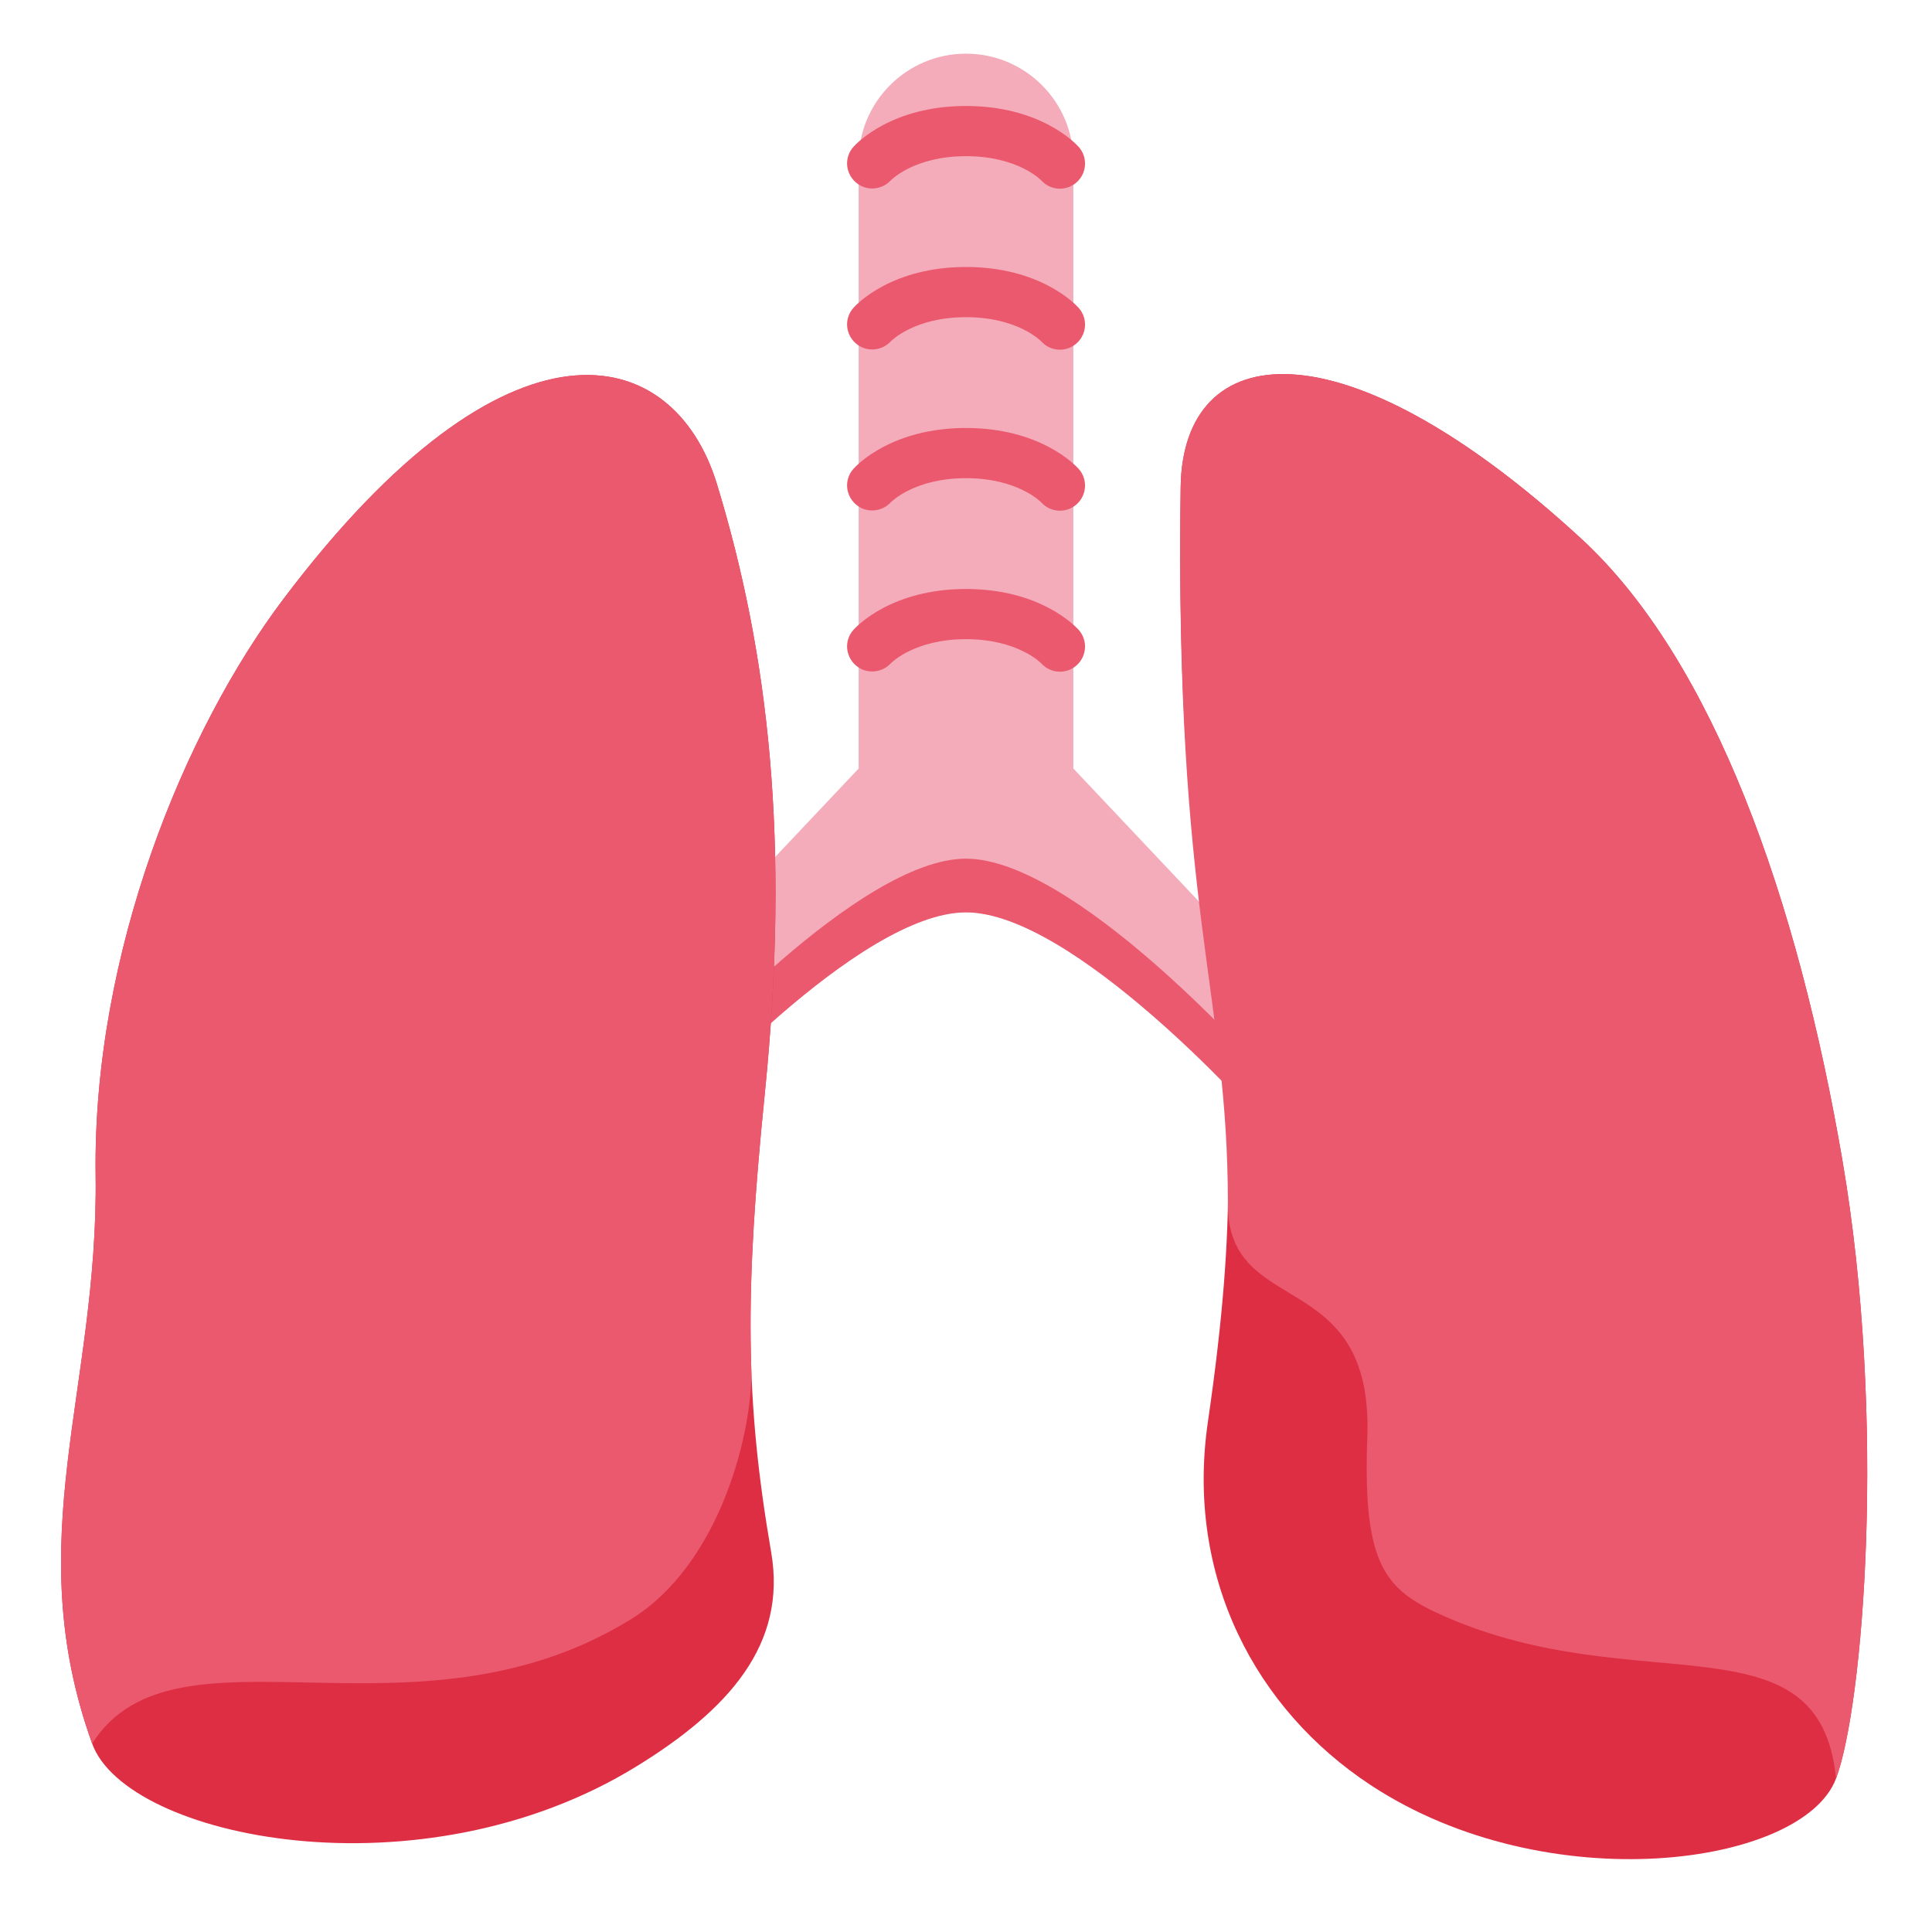
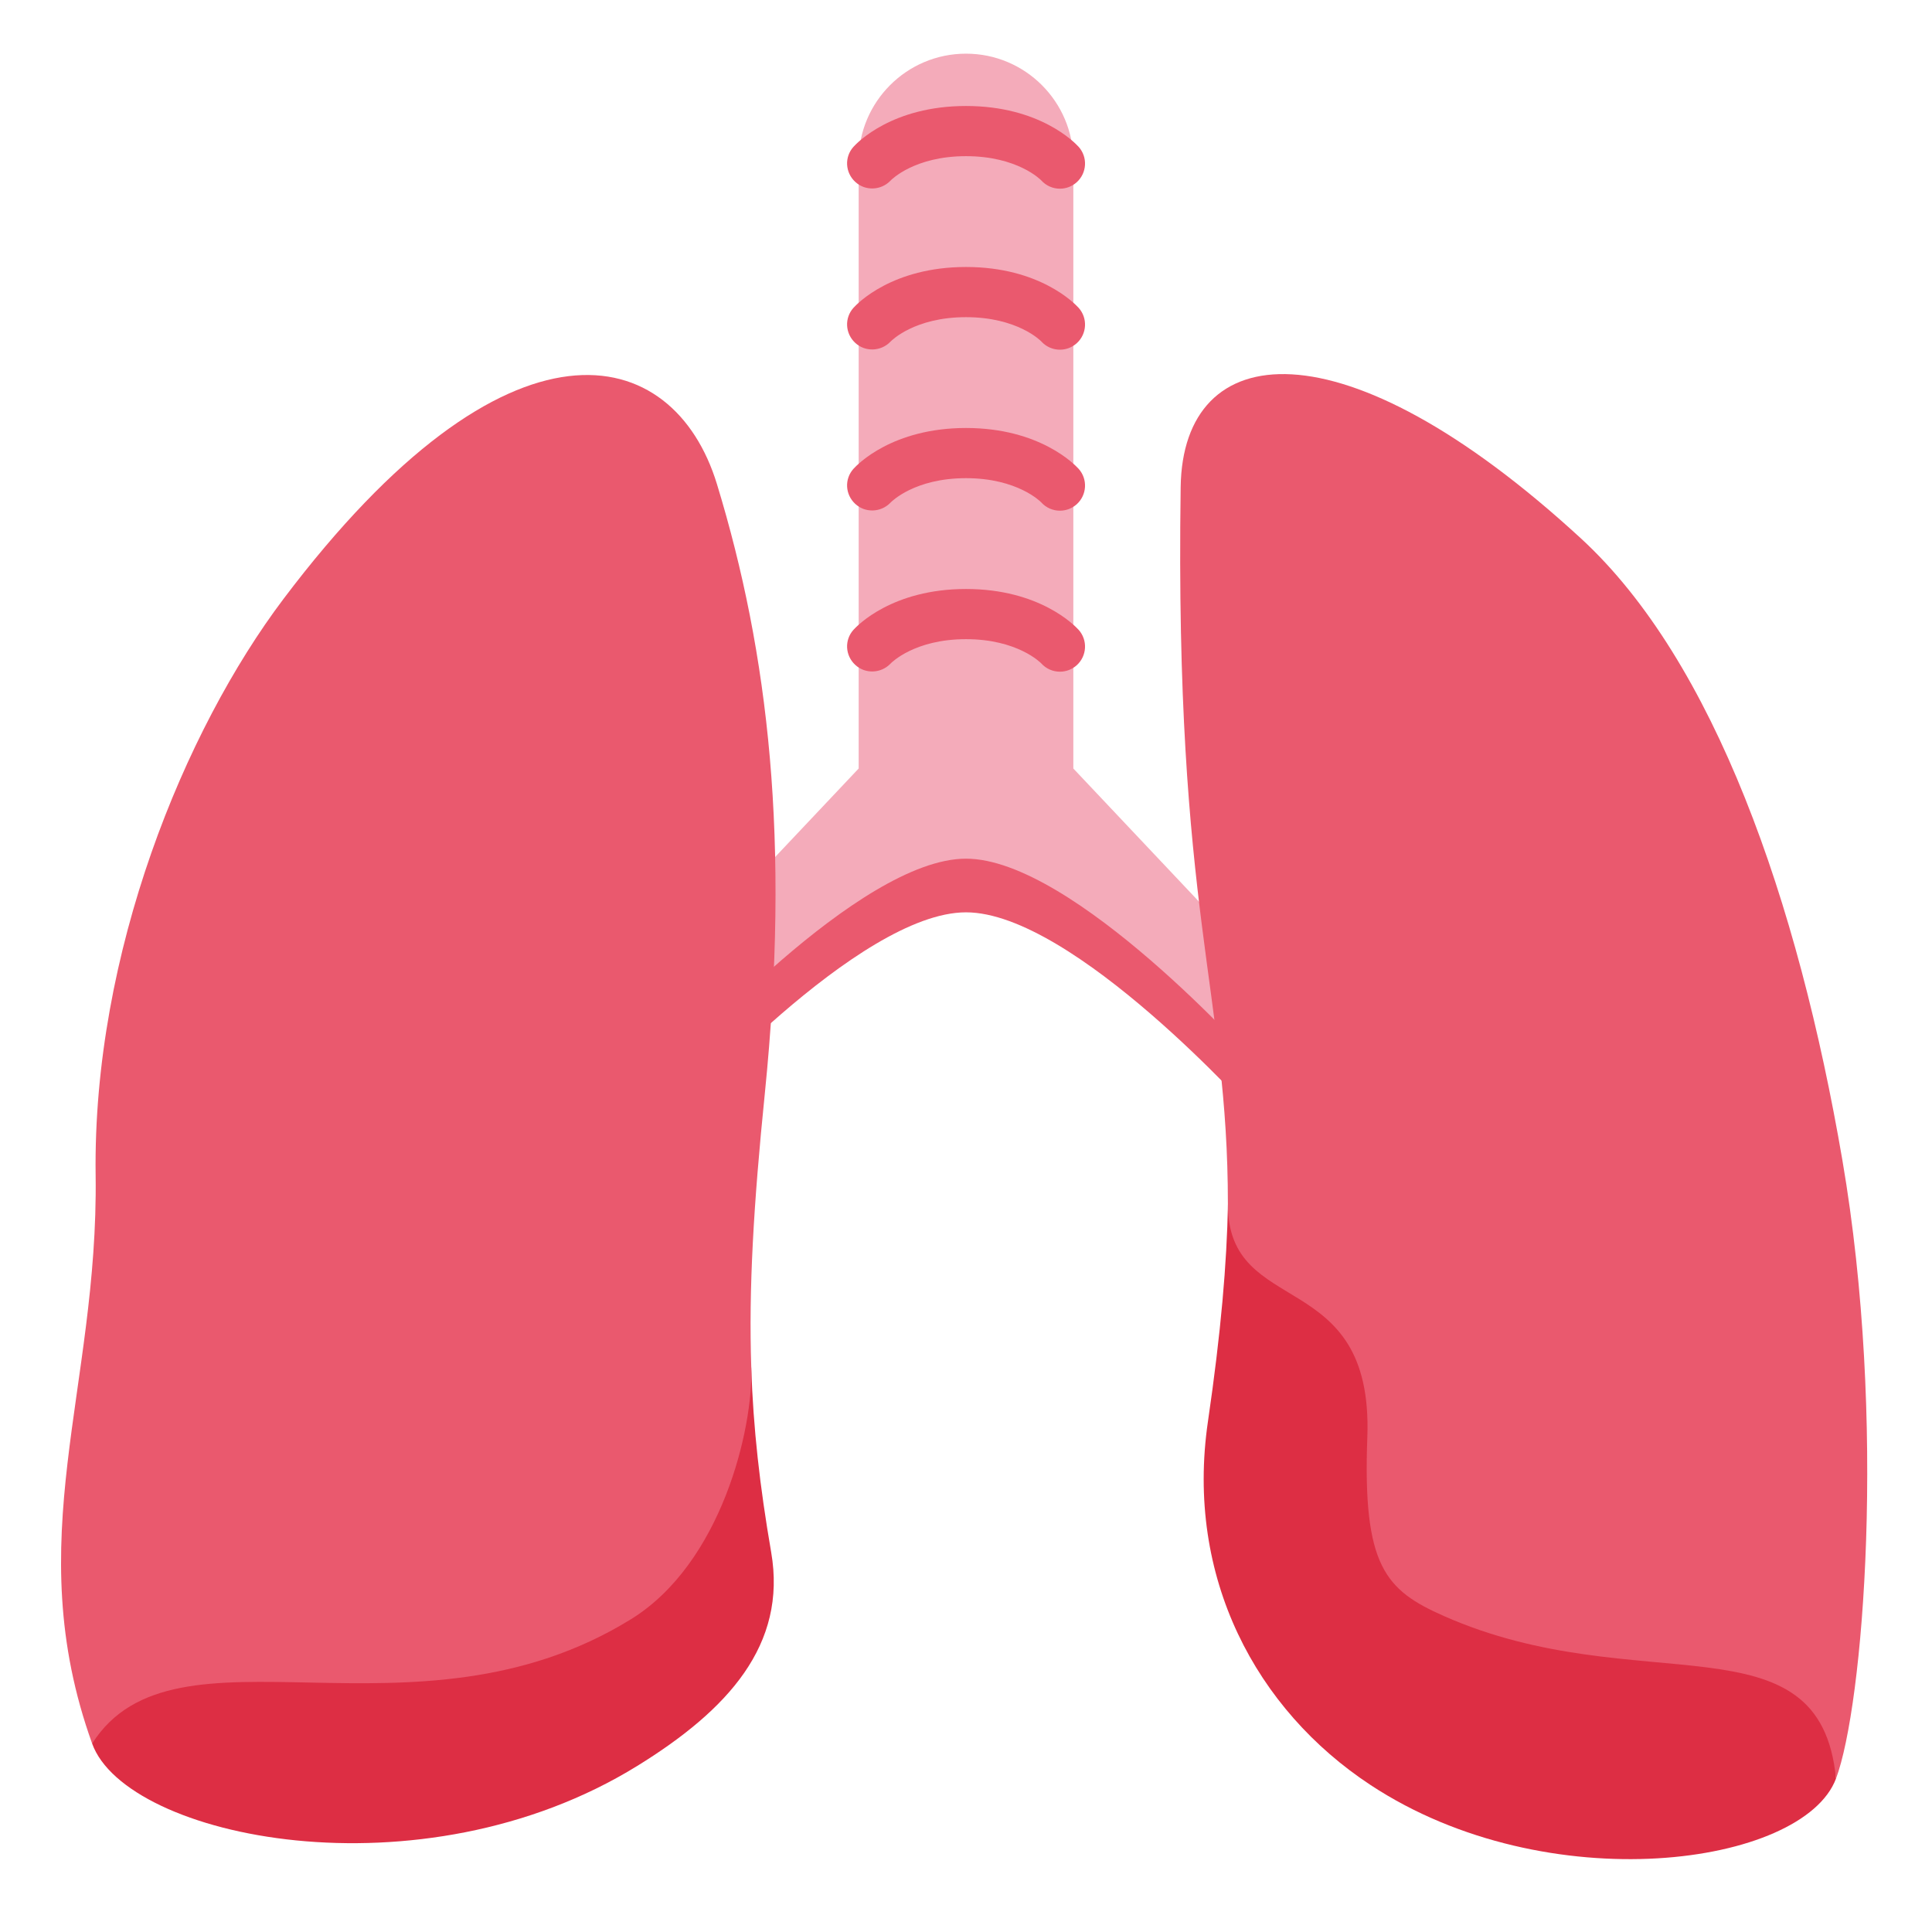
<svg xmlns="http://www.w3.org/2000/svg" viewBox="0 0 36 36">
-   <path fill="#F4ABBA" d="M24.625 19.219L20 14.32V3c0-1.104-.896-2-2-2s-2 .896-2 2v11.32l-4.625 4.9c-.432.345-.501.974-.156 1.406.198.246.488.374.781.374.219 0 .44-.071.624-.219C12.625 20.781 16 17 18 17s5.375 3.781 5.375 3.781c.185.148.405.219.624.219.294 0 .584-.129.782-.375.345-.432.275-1.061-.156-1.406z" />
-   <path fill="#EA596E" d="M24.781 19.625c-.198.246-.488.375-.782.375-.219 0-.439-.071-.624-.219C23.375 19.781 20 16 18 16s-5.375 3.781-5.375 3.781c-.185.148-.405.219-.625.219-.293 0-.584-.128-.781-.375-.033-.042-.044-.091-.07-.136-.209.348-.199.8.07 1.136.198.247.488.375.781.375.219 0 .44-.071.624-.219C12.625 20.781 16 17 18 17s5.375 3.781 5.375 3.781c.185.148.405.219.624.219.294 0 .584-.129.782-.375.268-.336.278-.788.07-1.136-.026.045-.037.095-.07.136z" />
-   <path fill="#DD2E44" d="M13.36 9.023c-.811-2.656-3.881-3.427-8.079 2.139-1.842 2.442-3.555 6.594-3.499 10.737.054 3.996-1.431 6.788-.065 10.59.633 1.762 6.119 2.911 10.158.416 1.691-1.044 2.792-2.257 2.495-3.98-.487-2.826-.495-4.843-.119-8.554.475-4.694.072-8.192-.891-11.348z" />
-   <path fill="#EA596E" d="M13.36 9.023c-.811-2.656-3.881-3.427-8.079 2.139-1.842 2.442-3.555 6.594-3.499 10.737.054 3.996-1.431 6.788-.065 10.59 1.545-2.436 6 .178 10.04-2.317 1.691-1.044 2.28-3.56 2.242-4.693-.049-1.464.041-3.017.253-5.109.474-4.693.071-8.191-.892-11.347z" />
-   <path fill="#DD2E44" d="M22 9.075c.04-2.777 3.003-3.141 7.459.958 2.483 2.284 4.044 6.757 4.871 11.584.832 4.856.387 10.182-.119 11.525-.614 1.628-5.371 2.294-8.673.119-2.128-1.401-3.455-3.863-3.03-6.772 1.129-7.723-.653-7.248-.508-17.414z" />
-   <path fill="#EA596E" d="M22 9.075c.04-2.777 3.003-3.141 7.459.958 2.483 2.284 4.044 6.757 4.871 11.584.832 4.856.387 10.182-.119 11.525-.297-3.089-3.683-1.426-7.307-3.03-1.089-.482-1.515-.926-1.426-3.327.119-3.208-2.598-2.198-2.598-4.34.001-3.97-.994-5.397-.88-13.37zm-2.25-5.559c-.128 0-.255-.052-.348-.155-.012-.013-.444-.451-1.402-.451s-1.389.437-1.407.456c-.177.185-.471.196-.658.022-.187-.174-.203-.462-.032-.652.07-.078.723-.761 2.097-.761s2.027.683 2.098.76c.173.192.157.488-.035.661-.089.08-.202.12-.313.12zm0 3c-.128 0-.255-.052-.348-.155-.012-.013-.444-.451-1.402-.451s-1.389.437-1.407.456c-.177.185-.471.196-.658.022s-.203-.462-.032-.652c.07-.078.723-.761 2.097-.761s2.027.683 2.098.76c.173.192.157.488-.035.661-.089.08-.202.12-.313.12zm0 3c-.128 0-.255-.052-.348-.155-.012-.013-.444-.451-1.402-.451s-1.389.437-1.407.456c-.177.184-.471.196-.658.022-.187-.174-.203-.462-.032-.652.07-.078.723-.761 2.097-.761s2.027.683 2.098.76c.173.192.157.488-.035.661-.089.08-.202.12-.313.12zm0 3c-.128 0-.255-.052-.348-.155-.012-.013-.444-.451-1.402-.451s-1.389.437-1.407.456c-.177.185-.471.196-.658.022s-.203-.462-.032-.652c.07-.078.723-.761 2.097-.761s2.027.683 2.098.76c.173.192.157.488-.035.661-.089.08-.202.12-.313.12z" />
+   <path d="M 25.538,33.261 c -2.128,-1.401 -3.455,-3.863 -3.03,-6.772 c 0.244,-1.667 0.352,-2.952 0.373,-4.044 c 10,0 11.33,6.697 11.33,10.697 c -0.614,1.628 -5.371,2.294 -8.673,0.119 Z" fill="#DD2E44" />
+   <path d="M 11.875,32.905 c -4.039,2.495 -9.525,1.346 -10.158,-0.416 c 0,-4 6.281,-7.01 12.281,-7.01 c 0.038,1.133 0.159,2.213 0.372,3.446 c 0.297,1.723 -0.804,2.936 -2.495,3.98 Z" fill="#DD2E44" />
+   <path fill="#F4ABBA" d="M 18,16.5 c -2,0 -5.375,3.781 -5.376,3.781 c -0.184,0.148 -0.405,0.219 -0.624,0.219 c -0.293,0 -0.583,0.372 -0.781,0.126 c -0.345,-0.432 -0.276,-1.061 0.156,-1.406 l 4.625,-4.9 v-11.32 c 0,-1.104 0.896,-2 2,-2 s 2,0.896 2,2 v11.32 l 4.625,4.9 c 0.432,0.345 0.501,0.974 0.156,1.406 c -0.198,0.246 -0.488,-0.126 -0.781,-0.126 c -0.219,0 -0.44,-0.071 -0.624,-0.219 c -0.001,0 -3.376,-3.781 -5.376,-3.781 Z" />
+   <path fill="#EA596E" d="M 18,17 c -2,0 -5.375,3.781 -5.376,3.781 c -0.184,0.148 -0.405,0.219 -0.624,0.219 c -0.293,0 -0.583,-0.128 -0.781,-0.375 c -0.269,-0.336 -0.279,-0.788 -0.07,-1.136 c 0.026,0.045 0.037,0.094 0.07,0.136 c 0.197,0.247 0.488,0.375 0.781,0.375 c 0.22,0 0.44,-0.071 0.625,-0.219 c 0,0 3.375,-3.781 5.375,-3.781 s 5.375,3.781 5.375,3.781 c 0.185,0.148 0.405,0.219 0.625,0.219 c 0.293,0 0.584,-0.128 0.781,-0.375 c 0.033,-0.042 0.044,-0.091 0.07,-0.136 c 0.209,0.348 0.199,0.8 -0.07,1.136 c -0.198,0.247 -0.488,0.375 -0.781,0.375 c -0.219,0 -0.44,-0.071 -0.624,-0.219 c -0.001,0 -3.376,-3.781 -5.376,-3.781 Z" />
+   <path fill="#EA596E" d="M 19.75,3.516 c -0.128,0 -0.255,-0.052 -0.348,-0.155 c -0.012,-0.013 -0.444,-0.451 -1.402,-0.451 s -1.389,0.437 -1.407,0.456 c -0.177,0.185 -0.471,0.196 -0.658,0.022 s -0.203,-0.462 -0.032,-0.652 c 0.07,-0.078 0.723,-0.761 2.097,-0.761 s 2.027,0.683 2.098,0.76 c 0.173,0.192 0.157,0.488 -0.035,0.661 c -0.089,0.08 -0.202,0.12 -0.313,0.12 Z" />
+   <path fill="#EA596E" d="M 19.75,6.516 c -0.128,0 -0.255,-0.052 -0.348,-0.155 c -0.012,-0.013 -0.444,-0.451 -1.402,-0.451 s -1.389,0.437 -1.407,0.456 c -0.177,0.185 -0.471,0.196 -0.658,0.022 s -0.203,-0.462 -0.032,-0.652 c 0.07,-0.078 0.723,-0.761 2.097,-0.761 s 2.027,0.683 2.098,0.76 c 0.173,0.192 0.157,0.488 -0.035,0.661 c -0.089,0.08 -0.202,0.12 -0.313,0.12 Z" />
+   <path fill="#EA596E" d="M 19.75,9.516 c -0.128,0 -0.255,-0.052 -0.348,-0.155 c -0.012,-0.013 -0.444,-0.451 -1.402,-0.451 s -1.389,0.437 -1.407,0.456 c -0.177,0.185 -0.471,0.196 -0.658,0.022 s -0.203,-0.462 -0.032,-0.652 c 0.07,-0.078 0.723,-0.761 2.097,-0.761 s 2.027,0.683 2.098,0.76 c 0.173,0.192 0.157,0.488 -0.035,0.661 c -0.089,0.08 -0.202,0.12 -0.313,0.12 Z" />
+   <path fill="#EA596E" d="M 19.75,12.516 c -0.128,0 -0.255,-0.052 -0.348,-0.155 c -0.012,-0.013 -0.444,-0.451 -1.402,-0.451 s -1.389,0.437 -1.407,0.456 c -0.177,0.185 -0.471,0.196 -0.658,0.022 s -0.203,-0.462 -0.032,-0.652 c 0.07,-0.078 0.723,-0.761 2.097,-0.761 s 2.027,0.683 2.098,0.76 c 0.173,0.192 0.157,0.488 -0.035,0.661 c -0.089,0.08 -0.202,0.12 -0.313,0.12 Z" />
+   <path fill="#EA596E" d="M 13.36,9.023 c 0.963,3.156 1.366,6.654 0.892,11.347 c -0.212,2.092 -0.302,3.645 -0.253,5.109 c 0.038,1.133 -0.551,3.649 -2.242,4.693 c -4.04,2.495 -8.495,-0.119 -10.04,2.317 c -1.366,-3.802 0.119,-6.594 0.065,-10.59 c -0.056,-4.143 1.657,-8.295 3.499,-10.737 c 4.198,-5.566 7.268,-4.795 8.079,-2.139 Z" />
+   <path fill="#EA596E" d="M 22,9.075 c 0.04,-2.777 3.003,-3.141 7.459,0.958 c 2.483,2.284 4.044,6.757 4.871,11.584 c 0.832,4.856 0.387,10.182 -0.119,11.525 c -0.297,-3.089 -3.683,-1.426 -7.307,-3.03 c -1.089,-0.482 -1.515,-0.926 -1.426,-3.327 c 0.119,-3.208 -2.598,-2.198 -2.598,-4.34 c 0.001,-3.97 -0.994,-5.397 -0.88,-13.37 Z" />
</svg>
